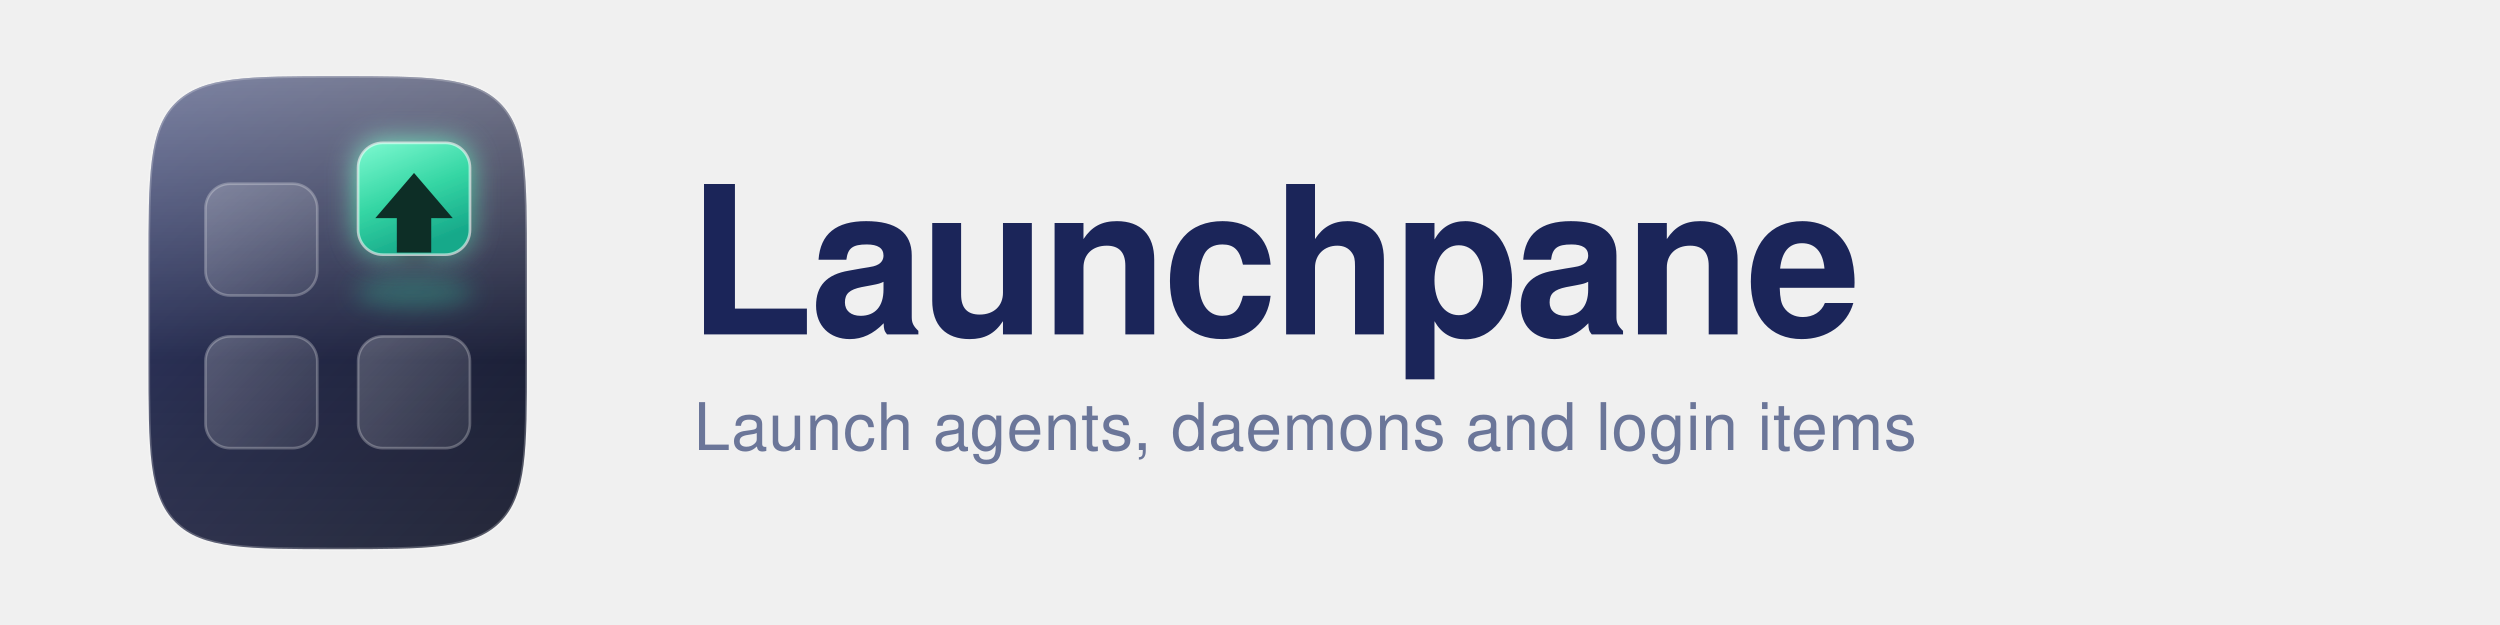
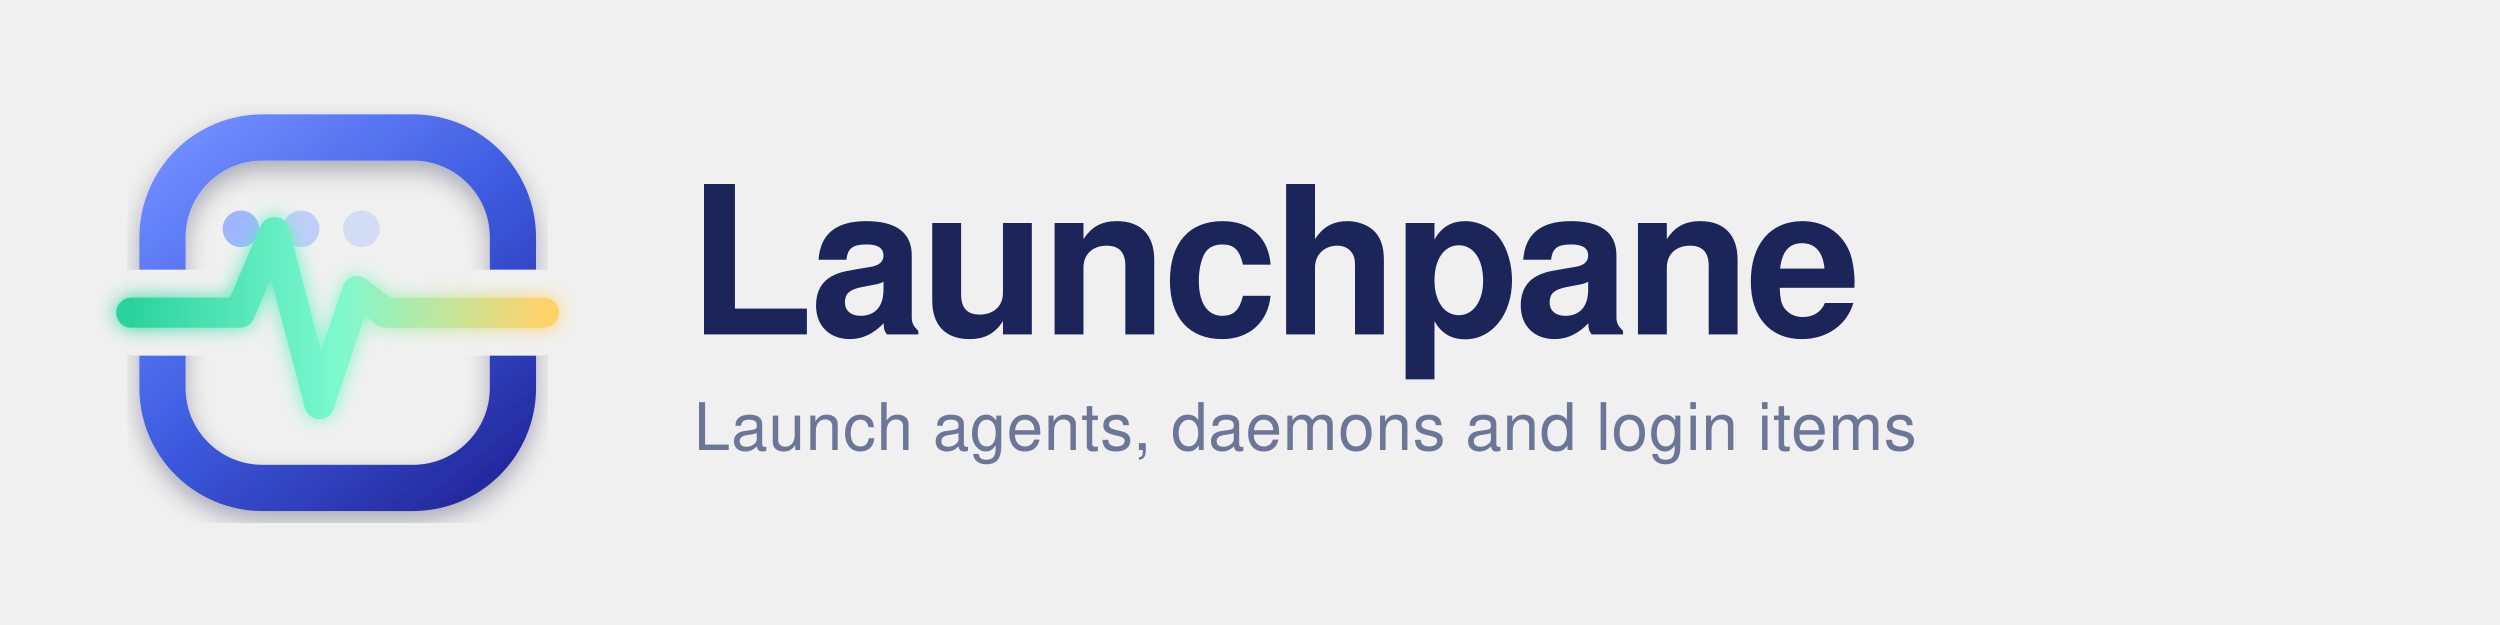
<svg xmlns="http://www.w3.org/2000/svg" width="1600" height="400" viewBox="0 0 1600 400">
  <g transform="translate(40,24) scale(0.344)">
    <defs>
-       <linearGradient id="c1plate" x1="0.1" y1="0" x2="0.9" y2="1">
-         <stop offset="0%" stop-color="#2B3566" />
-         <stop offset="48%" stop-color="#1B2040" />
-         <stop offset="100%" stop-color="#0E1226" />
+       <linearGradient id="c4frame" x1="0.1" y1="0" x2="0.9" y2="1">
+         <stop offset="0%" stop-color="#6E8BFF" />
+         <stop offset="50%" stop-color="#3D5BE0" />
+         <stop offset="100%" stop-color="#242A9E" />
      </linearGradient>
-       <linearGradient id="c1glass" x1="0" y1="0" x2="1" y2="1">
-         <stop offset="0%" stop-color="#FFFFFF" stop-opacity="0.22" />
-         <stop offset="100%" stop-color="#FFFFFF" stop-opacity="0.07" />
+       <linearGradient id="c4pulse" x1="0" y1="0" x2="1" y2="0">
+         <stop offset="0%" stop-color="#2BD39C" />
+         <stop offset="50%" stop-color="#7DF9D0" />
+         <stop offset="100%" stop-color="#FFD36B" />
      </linearGradient>
-       <linearGradient id="c1live" x1="0" y1="0" x2="0.4" y2="1">
-         <stop offset="0%" stop-color="#7DF9D0" />
-         <stop offset="55%" stop-color="#35D6A4" />
-         <stop offset="100%" stop-color="#17A98A" />
-       </linearGradient>
-       <linearGradient id="c1trail" x1="0" y1="1" x2="0" y2="0">
-         <stop offset="0%" stop-color="#35D6A4" stop-opacity="0" />
-         <stop offset="100%" stop-color="#7DF9D0" stop-opacity="0.75" />
-       </linearGradient>
-       <linearGradient id="c1rim" x1="0" y1="0" x2="0" y2="1">
-         <stop offset="0%" stop-color="#FFFFFF" stop-opacity="0.38" />
-         <stop offset="60%" stop-color="#FFFFFF" stop-opacity="0.04" />
-         <stop offset="100%" stop-color="#FFFFFF" stop-opacity="0.10" />
-       </linearGradient>
-       <filter id="c1soft" x="-80%" y="-200%" width="260%" height="500%">
-         <feGaussianBlur stdDeviation="22" />
+       <filter id="c4shadow" x="-30%" y="-30%" width="160%" height="160%">
+         <feDropShadow dx="0" dy="18" stdDeviation="22" flood-color="#0B1030" flood-opacity="0.30" />
      </filter>
-       <filter id="c1glow" x="-60%" y="-60%" width="220%" height="220%">
-         <feGaussianBlur stdDeviation="26" result="b" />
+       <filter id="c4glow" x="-50%" y="-50%" width="200%" height="200%">
+         <feGaussianBlur stdDeviation="18" result="b" />
        <feMerge>
          <feMergeNode in="b" />
          <feMergeNode in="SourceGraphic" />
        </feMerge>
      </filter>
+       <mask id="c4gap">
+         <rect x="0" y="0" width="1024" height="1024" fill="#fff" />
+         <rect x="96" y="432" width="200" height="160" rx="40" fill="#000" />
+         <rect x="728" y="432" width="200" height="160" rx="40" fill="#000" />
+       </mask>
    </defs>
-     <g>
-       <path d="M512 72h0c168 0 252 0 302 50s50 134 50 302v176c0 168 0 252-50 302s-134 50-302 50h0c-168 0-252 0-302-50s-50-134-50-302V424c0-168 0-252 50-302s134-50 302-50z" fill="url(#c1plate)" />
-       <path d="M512 72h0c168 0 252 0 302 50s50 134 50 302v176c0 168 0 252-50 302s-134 50-302 50h0c-168 0-252 0-302-50s-50-134-50-302V424c0-168 0-252 50-302s134-50 302-50z" fill="url(#c1rim)" />
-       <path d="M512 72h0c168 0 252 0 302 50s50 134 50 302v176c0 168 0 252-50 302s-134 50-302 50h0c-168 0-252 0-302-50s-50-134-50-302V424c0-168 0-252 50-302s134-50 302-50z" fill="none" stroke="#FFFFFF" stroke-opacity="0.22" stroke-width="6" />
+     <g filter="url(#c4shadow)" mask="url(#c4gap)">
+       <rect x="186" y="186" width="652" height="652" rx="186" fill="none" stroke="url(#c4frame)" stroke-width="86" />
    </g>
    <g>
-       <rect x="266" y="556" width="208" height="208" rx="46" fill="url(#c1glass)" stroke="#FFFFFF" stroke-opacity="0.26" stroke-width="5" />
-       <rect x="550" y="556" width="208" height="208" rx="46" fill="url(#c1glass)" stroke="#FFFFFF" stroke-opacity="0.26" stroke-width="5" />
-       <rect x="266" y="272" width="208" height="208" rx="46" fill="url(#c1glass)" stroke="#FFFFFF" stroke-opacity="0.26" stroke-width="5" />
+       <circle cx="332" cy="356" r="34" fill="#9FB6FF" />
+       <circle cx="444" cy="356" r="34" fill="#9FB6FF" opacity="0.6" />
+       <circle cx="556" cy="356" r="34" fill="#9FB6FF" opacity="0.35" />
    </g>
-     <ellipse cx="654" cy="474" rx="110" ry="30" fill="#35D6A4" opacity="0.30" filter="url(#c1soft)" />
-     <g filter="url(#c1glow)">
-       <rect x="550" y="196" width="208" height="208" rx="46" fill="url(#c1live)" />
-       <rect x="550" y="196" width="208" height="208" rx="46" fill="none" stroke="#FFFFFF" stroke-opacity="0.55" stroke-width="5" />
-       <path d="M654 252 l72 84 h-40 v64 h-64 v-64 h-40 z" fill="#0E2E27" />
+     <g filter="url(#c4glow)">
+       <path d="M128 512 H330 l64 -150 l84 320 l70 -210 l54 40 H896" fill="none" stroke="url(#c4pulse)" stroke-width="56" stroke-linecap="round" stroke-linejoin="round" />
    </g>
  </g>
  <text x="440" y="214" font-family="SF Pro Display, Helvetica Neue, Helvetica, Arial, sans-serif" font-size="132" font-weight="600" fill="#1B2559" letter-spacing="-3">Launchpane</text>
  <text x="444" y="288" font-family="SF Pro Text, Helvetica Neue, Helvetica, Arial, sans-serif" font-size="42" font-weight="400" fill="#6B7699" letter-spacing="0.5">Launch agents, daemons and login items</text>
</svg>
